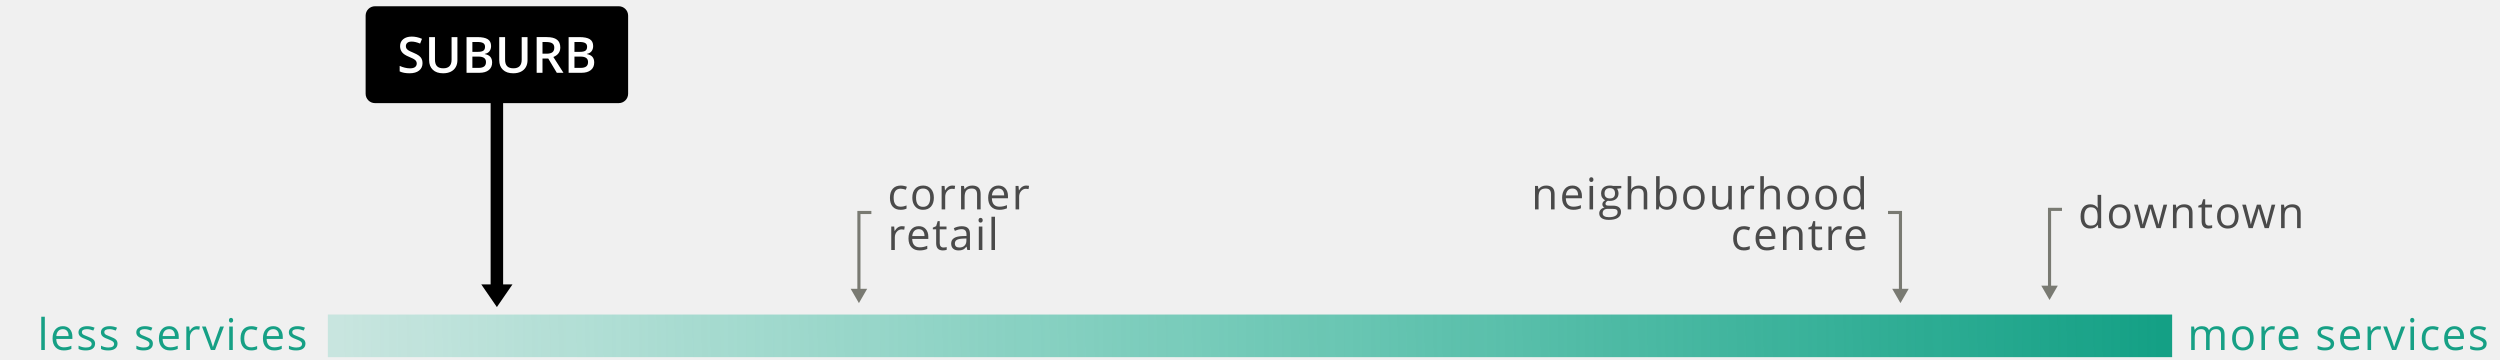
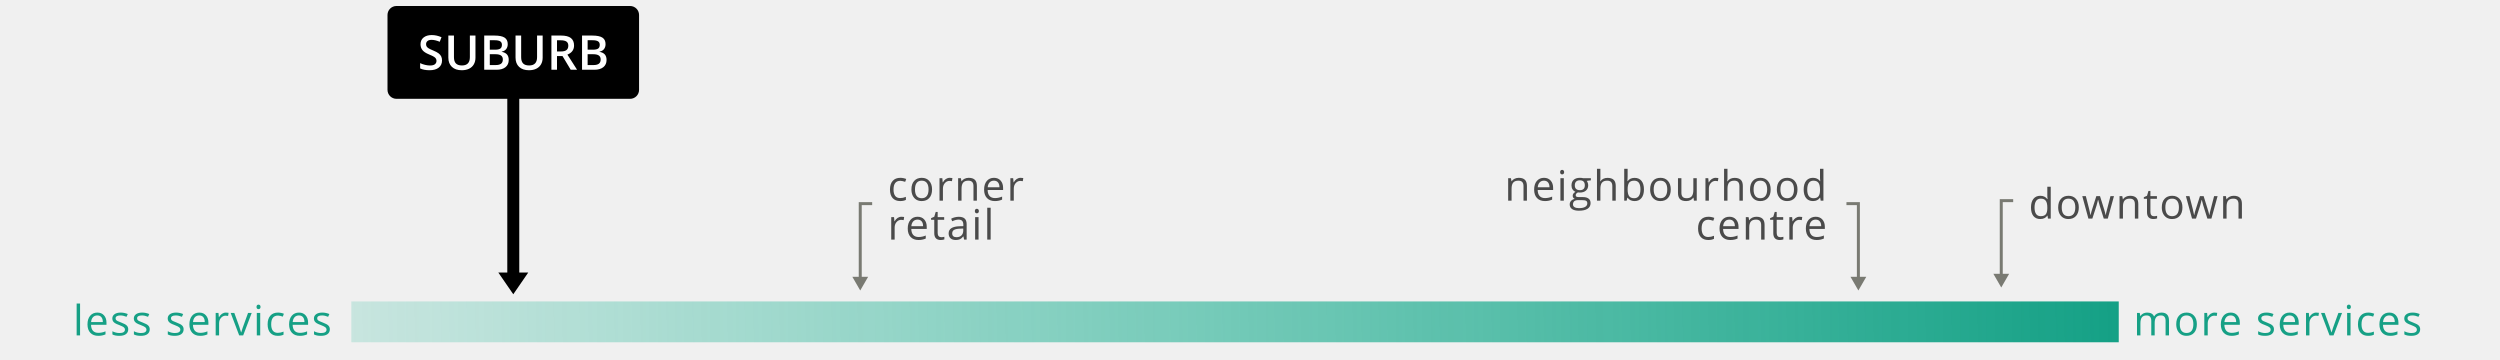
- <svg xmlns="http://www.w3.org/2000/svg" width="800px" height="115px" viewBox="0 0 800 115" version="1.1">
+ <svg xmlns="http://www.w3.org/2000/svg" width="800px" height="115px" viewBox="0 0 810 120" version="1.1">
  <defs>
    <linearGradient x1="0%" y1="50.036%" x2="100%" y2="50%" id="linearGradient-1">
      <stop stop-color="#26B99A" stop-opacity="0.2" offset="0%" />
      <stop stop-color="#1FB092" stop-opacity="0.585" offset="48.15%" />
      <stop stop-color="#14A085" offset="100%" />
    </linearGradient>
  </defs>
  <g id="Page-1" stroke="none" stroke-width="1" fill="none" fill-rule="evenodd">
    <g id="Suburbs_Services">
      <g id="Group" transform="translate(104, 100)" fill="url(#linearGradient-1)">
        <rect id="Rectangle-path" x="0.917" y="0.652" width="590.167" height="13.636" />
      </g>
-       <text id="less-services" font-family="OpenSans-Semibold, Open Sans" font-size="14" font-weight="500" letter-spacing="0.5" fill="#16A085">
+       <text id="less-services" font-family="Open Sans" font-size="14" font-weight="500" letter-spacing="0.5" fill="#16A085">
        <tspan x="12" y="112">less services</tspan>
      </text>
-       <text id="more-services" font-family="OpenSans-Semibold, Open Sans" font-size="14" font-weight="500" letter-spacing="0.5" fill="#16A085">
+       <text id="more-services" font-family="Open Sans" font-size="14" font-weight="500" letter-spacing="0.5" fill="#16A085">
        <tspan x="699.978" y="112">more services</tspan>
      </text>
      <g id="Group-6" transform="translate(117, 2)">
        <rect id="Rectangle-3" fill="#000000" x="0" y="0" width="84" height="31" rx="3" />
        <rect id="Rectangle-path" fill="#000000" x="40" y="14" width="4" height="75.515" />
        <g id="Group-7" transform="translate(10, 9)" fill="#FFFFFF">
          <path d="M8.208,9.192 C8.208,10.208 7.841,11.004 7.106,11.583 C6.371,12.162 5.358,12.45 4.067,12.45 C2.776,12.45 1.718,12.25 0.895,11.848 L0.895,10.082 C1.416,10.327 1.969,10.52 2.555,10.66 C3.141,10.8 3.686,10.871 4.192,10.871 C4.932,10.871 5.477,10.73 5.829,10.449 C6.181,10.168 6.356,9.79 6.356,9.316 C6.356,8.889 6.194,8.527 5.872,8.23 C5.55,7.933 4.882,7.582 3.872,7.175 C2.83,6.753 2.096,6.272 1.669,5.73 C1.242,5.188 1.028,4.538 1.028,3.777 C1.028,2.824 1.366,2.074 2.044,1.527 C2.722,0.98 3.63,0.707 4.771,0.707 C5.865,0.707 6.953,0.946 8.037,1.426 L7.443,2.949 C6.427,2.522 5.521,2.308 4.724,2.308 C4.12,2.308 3.662,2.44 3.349,2.703 C3.036,2.966 2.88,3.313 2.88,3.746 C2.88,4.043 2.942,4.297 3.068,4.508 C3.194,4.719 3.399,4.918 3.685,5.106 C3.971,5.294 4.487,5.541 5.232,5.848 C6.07,6.197 6.685,6.523 7.076,6.825 C7.467,7.127 7.753,7.469 7.935,7.848 C8.117,8.227 8.208,8.676 8.208,9.192 L8.208,9.192 Z" id="Shape" />
          <path d="M19.372,0.872 L19.372,8.263 C19.372,9.107 19.191,9.845 18.829,10.478 C18.467,11.111 17.944,11.598 17.259,11.939 C16.574,12.28 15.755,12.451 14.802,12.451 C13.385,12.451 12.284,12.076 11.497,11.326 C10.71,10.576 10.317,9.545 10.317,8.232 L10.317,0.873 L12.192,0.873 L12.192,8.1 C12.192,9.042 12.411,9.738 12.848,10.186 C13.285,10.634 13.957,10.858 14.864,10.858 C16.624,10.858 17.505,9.933 17.505,8.085 L17.505,0.874 L19.372,0.874 L19.372,0.872 Z" id="Shape" />
          <path d="M22.293,0.872 L25.684,0.872 C27.257,0.872 28.393,1.101 29.094,1.56 C29.795,2.019 30.145,2.743 30.145,3.732 C30.145,4.399 29.973,4.954 29.629,5.396 C29.285,5.838 28.791,6.118 28.145,6.232 L28.145,6.31 C28.947,6.461 29.537,6.759 29.915,7.205 C30.293,7.651 30.481,8.253 30.481,9.014 C30.481,10.04 30.123,10.843 29.407,11.424 C28.691,12.005 27.695,12.295 26.419,12.295 L22.294,12.295 L22.294,0.872 L22.293,0.872 Z M24.161,5.59 L25.958,5.59 C26.739,5.59 27.31,5.466 27.669,5.219 C28.028,4.972 28.208,4.551 28.208,3.957 C28.208,3.421 28.014,3.032 27.626,2.793 C27.238,2.554 26.622,2.434 25.778,2.434 L24.161,2.434 L24.161,5.59 L24.161,5.59 Z M24.161,7.106 L24.161,10.723 L26.145,10.723 C26.926,10.723 27.516,10.574 27.915,10.274 C28.314,9.974 28.513,9.502 28.513,8.856 C28.513,8.262 28.31,7.822 27.904,7.536 C27.498,7.25 26.881,7.106 26.052,7.106 L24.161,7.106 L24.161,7.106 Z" id="Shape" />
          <path d="M41.809,0.872 L41.809,8.263 C41.809,9.107 41.628,9.845 41.266,10.478 C40.904,11.111 40.381,11.598 39.696,11.939 C39.011,12.28 38.192,12.451 37.239,12.451 C35.822,12.451 34.721,12.076 33.934,11.326 C33.147,10.576 32.754,9.545 32.754,8.232 L32.754,0.873 L34.629,0.873 L34.629,8.1 C34.629,9.042 34.848,9.738 35.285,10.186 C35.722,10.634 36.394,10.858 37.301,10.858 C39.061,10.858 39.942,9.933 39.942,8.085 L39.942,0.874 L41.809,0.874 L41.809,0.872 Z" id="Shape" />
          <path d="M46.598,7.731 L46.598,12.293 L44.731,12.293 L44.731,0.871 L47.958,0.871 C49.432,0.871 50.523,1.147 51.231,1.699 C51.939,2.251 52.293,3.085 52.293,4.199 C52.293,5.621 51.553,6.634 50.074,7.238 L53.301,12.293 L51.176,12.293 L48.442,7.731 L46.598,7.731 L46.598,7.731 Z M46.598,6.184 L47.895,6.184 C48.765,6.184 49.395,6.023 49.786,5.7 C50.177,5.377 50.372,4.898 50.372,4.262 C50.372,3.616 50.161,3.153 49.739,2.871 C49.317,2.589 48.682,2.449 47.833,2.449 L46.599,2.449 L46.599,6.184 L46.598,6.184 Z" id="Shape" />
          <path d="M54.958,0.872 L58.349,0.872 C59.922,0.872 61.058,1.101 61.759,1.56 C62.46,2.019 62.81,2.743 62.81,3.732 C62.81,4.399 62.638,4.954 62.294,5.396 C61.95,5.838 61.456,6.118 60.81,6.232 L60.81,6.31 C61.612,6.461 62.202,6.759 62.58,7.205 C62.958,7.651 63.146,8.253 63.146,9.014 C63.146,10.04 62.788,10.843 62.072,11.424 C61.356,12.005 60.36,12.295 59.084,12.295 L54.959,12.295 L54.959,0.872 L54.958,0.872 Z M56.825,5.59 L58.622,5.59 C59.403,5.59 59.974,5.466 60.333,5.219 C60.692,4.972 60.872,4.551 60.872,3.957 C60.872,3.421 60.678,3.032 60.29,2.793 C59.902,2.554 59.286,2.434 58.442,2.434 L56.825,2.434 L56.825,5.59 L56.825,5.59 Z M56.825,7.106 L56.825,10.723 L58.809,10.723 C59.59,10.723 60.18,10.574 60.579,10.274 C60.978,9.974 61.177,9.502 61.177,8.856 C61.177,8.262 60.974,7.822 60.568,7.536 C60.162,7.25 59.545,7.106 58.716,7.106 L56.825,7.106 L56.825,7.106 Z" id="Shape" />
        </g>
        <path d="M42,96.262 L44.5,92.631 L47,89 L42,89 L37,89 L39.5,92.631 L42,96.262 L42,96.262 Z" id="Shape" fill="#000000" />
      </g>
      <g id="Group-4" transform="translate(272, 52)">
        <text id="corner" font-family="OpenSans, Open Sans" font-size="14" font-weight="normal" line-spacing="13" letter-spacing="0.5" fill="#4A4A4A">
          <tspan x="12" y="15">corner</tspan>
          <tspan x="12" y="28">retail</tspan>
        </text>
        <g id="Group-2" transform="translate(3.5, 30) scale(-1, 1) translate(-3.5, -30) translate(0, 15)">
          <path d="M4.146,26.192 L4.146,0.996 L0.163,0.996" id="Shape" stroke="#797A72" />
          <path d="M4.146,29.996 L1.504,25.418 L6.789,25.418 L4.146,29.996 Z" id="Shape" fill="#797A72" />
        </g>
      </g>
      <g id="Group-7-Copy" transform="translate(653, 58)">
        <g id="Group-5" transform="translate(0, 8)">
          <g id="Group-2" transform="translate(3.5, 15) scale(-1, 1) translate(-3.5, -15) ">
            <path d="M4.146,26.192 L4.146,0.996 L0.163,0.996" id="Shape" stroke="#797A72" />
            <path d="M4.146,29.996 L1.504,25.418 L6.789,25.418 L4.146,29.996 Z" id="Shape" fill="#797A72" />
          </g>
        </g>
        <text id="downtown" font-family="OpenSans, Open Sans" font-size="14" font-weight="normal" line-spacing="13" letter-spacing="0.5" fill="#4A4A4A">
          <tspan x="12" y="15">downtown</tspan>
        </text>
      </g>
      <g id="Group-3" transform="translate(490, 52)">
        <g id="Group-2" transform="translate(114, 15)">
          <path d="M4.146,26.192 L4.146,0.996 L0.163,0.996" id="Shape" stroke="#797A72" />
          <path d="M4.146,29.996 L1.504,25.418 L6.789,25.418 L4.146,29.996 Z" id="Shape" fill="#797A72" />
        </g>
        <text id="neighbourhood" font-family="OpenSans, Open Sans" font-size="14" font-weight="normal" line-spacing="13" letter-spacing="0.5" fill="#4A4A4A">
          <tspan x="0" y="15">neighbourhood</tspan>
          <tspan x="63.834" y="28">centre</tspan>
        </text>
      </g>
    </g>
  </g>
</svg>
